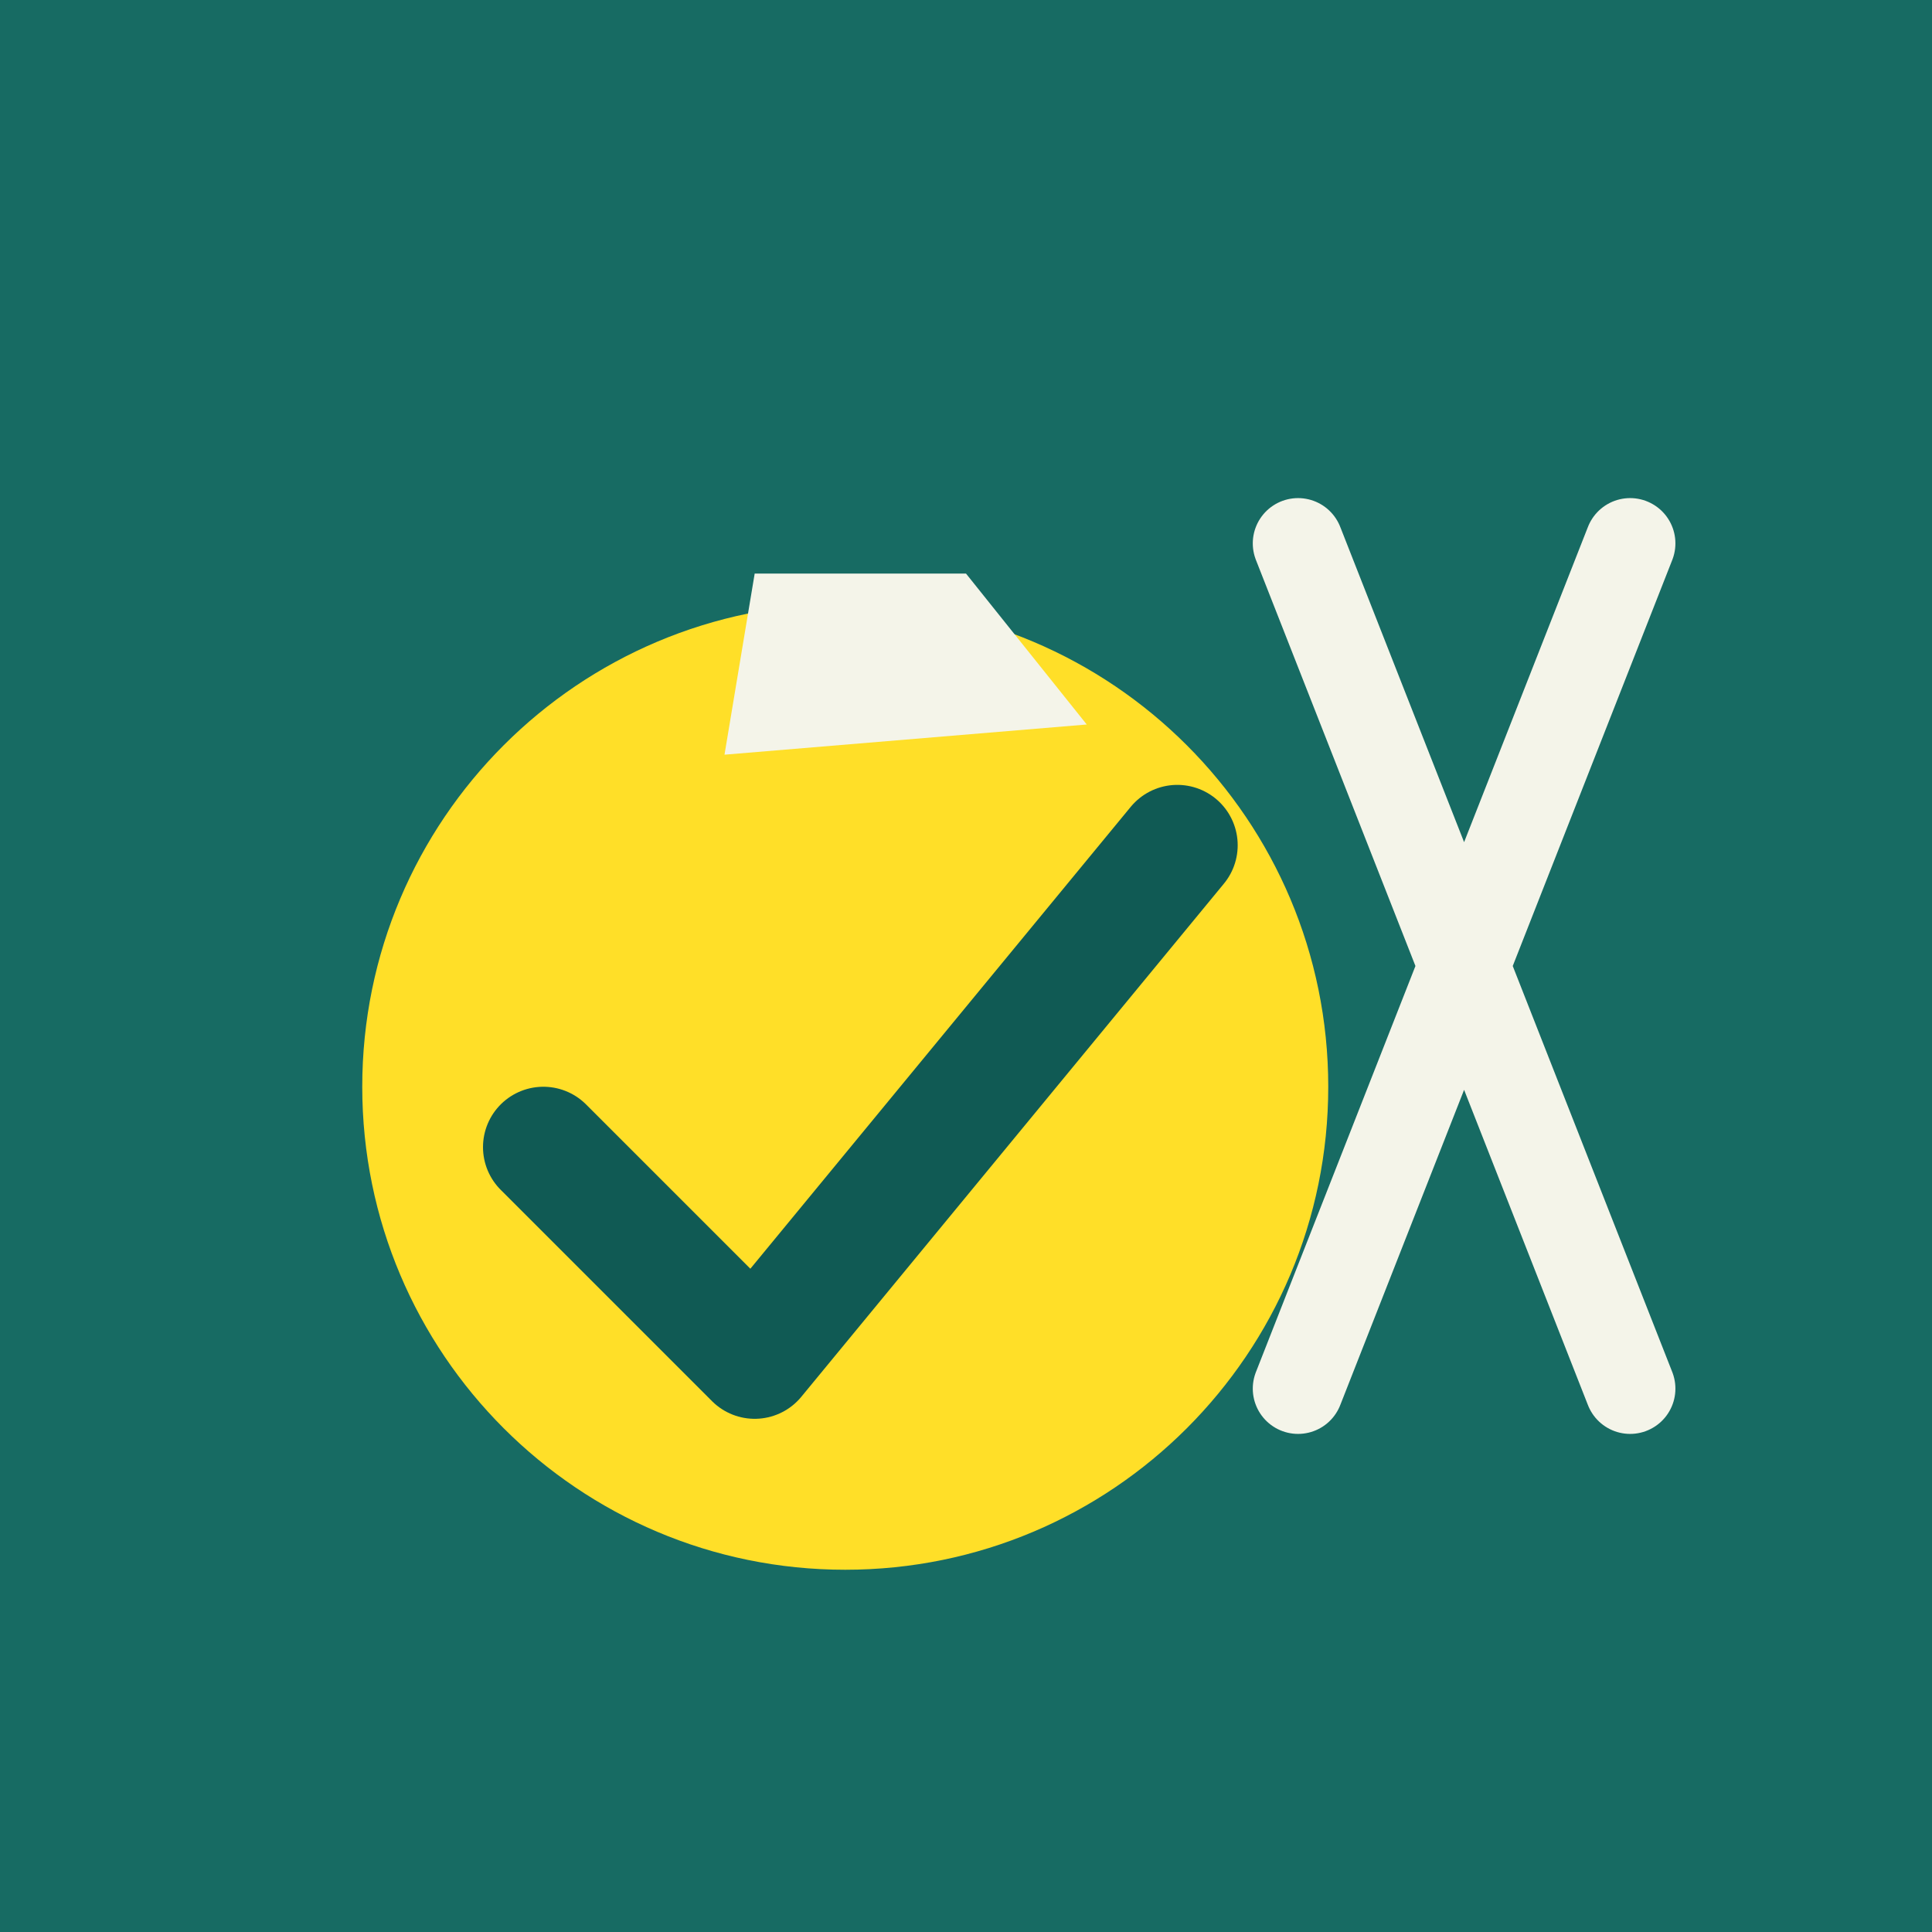
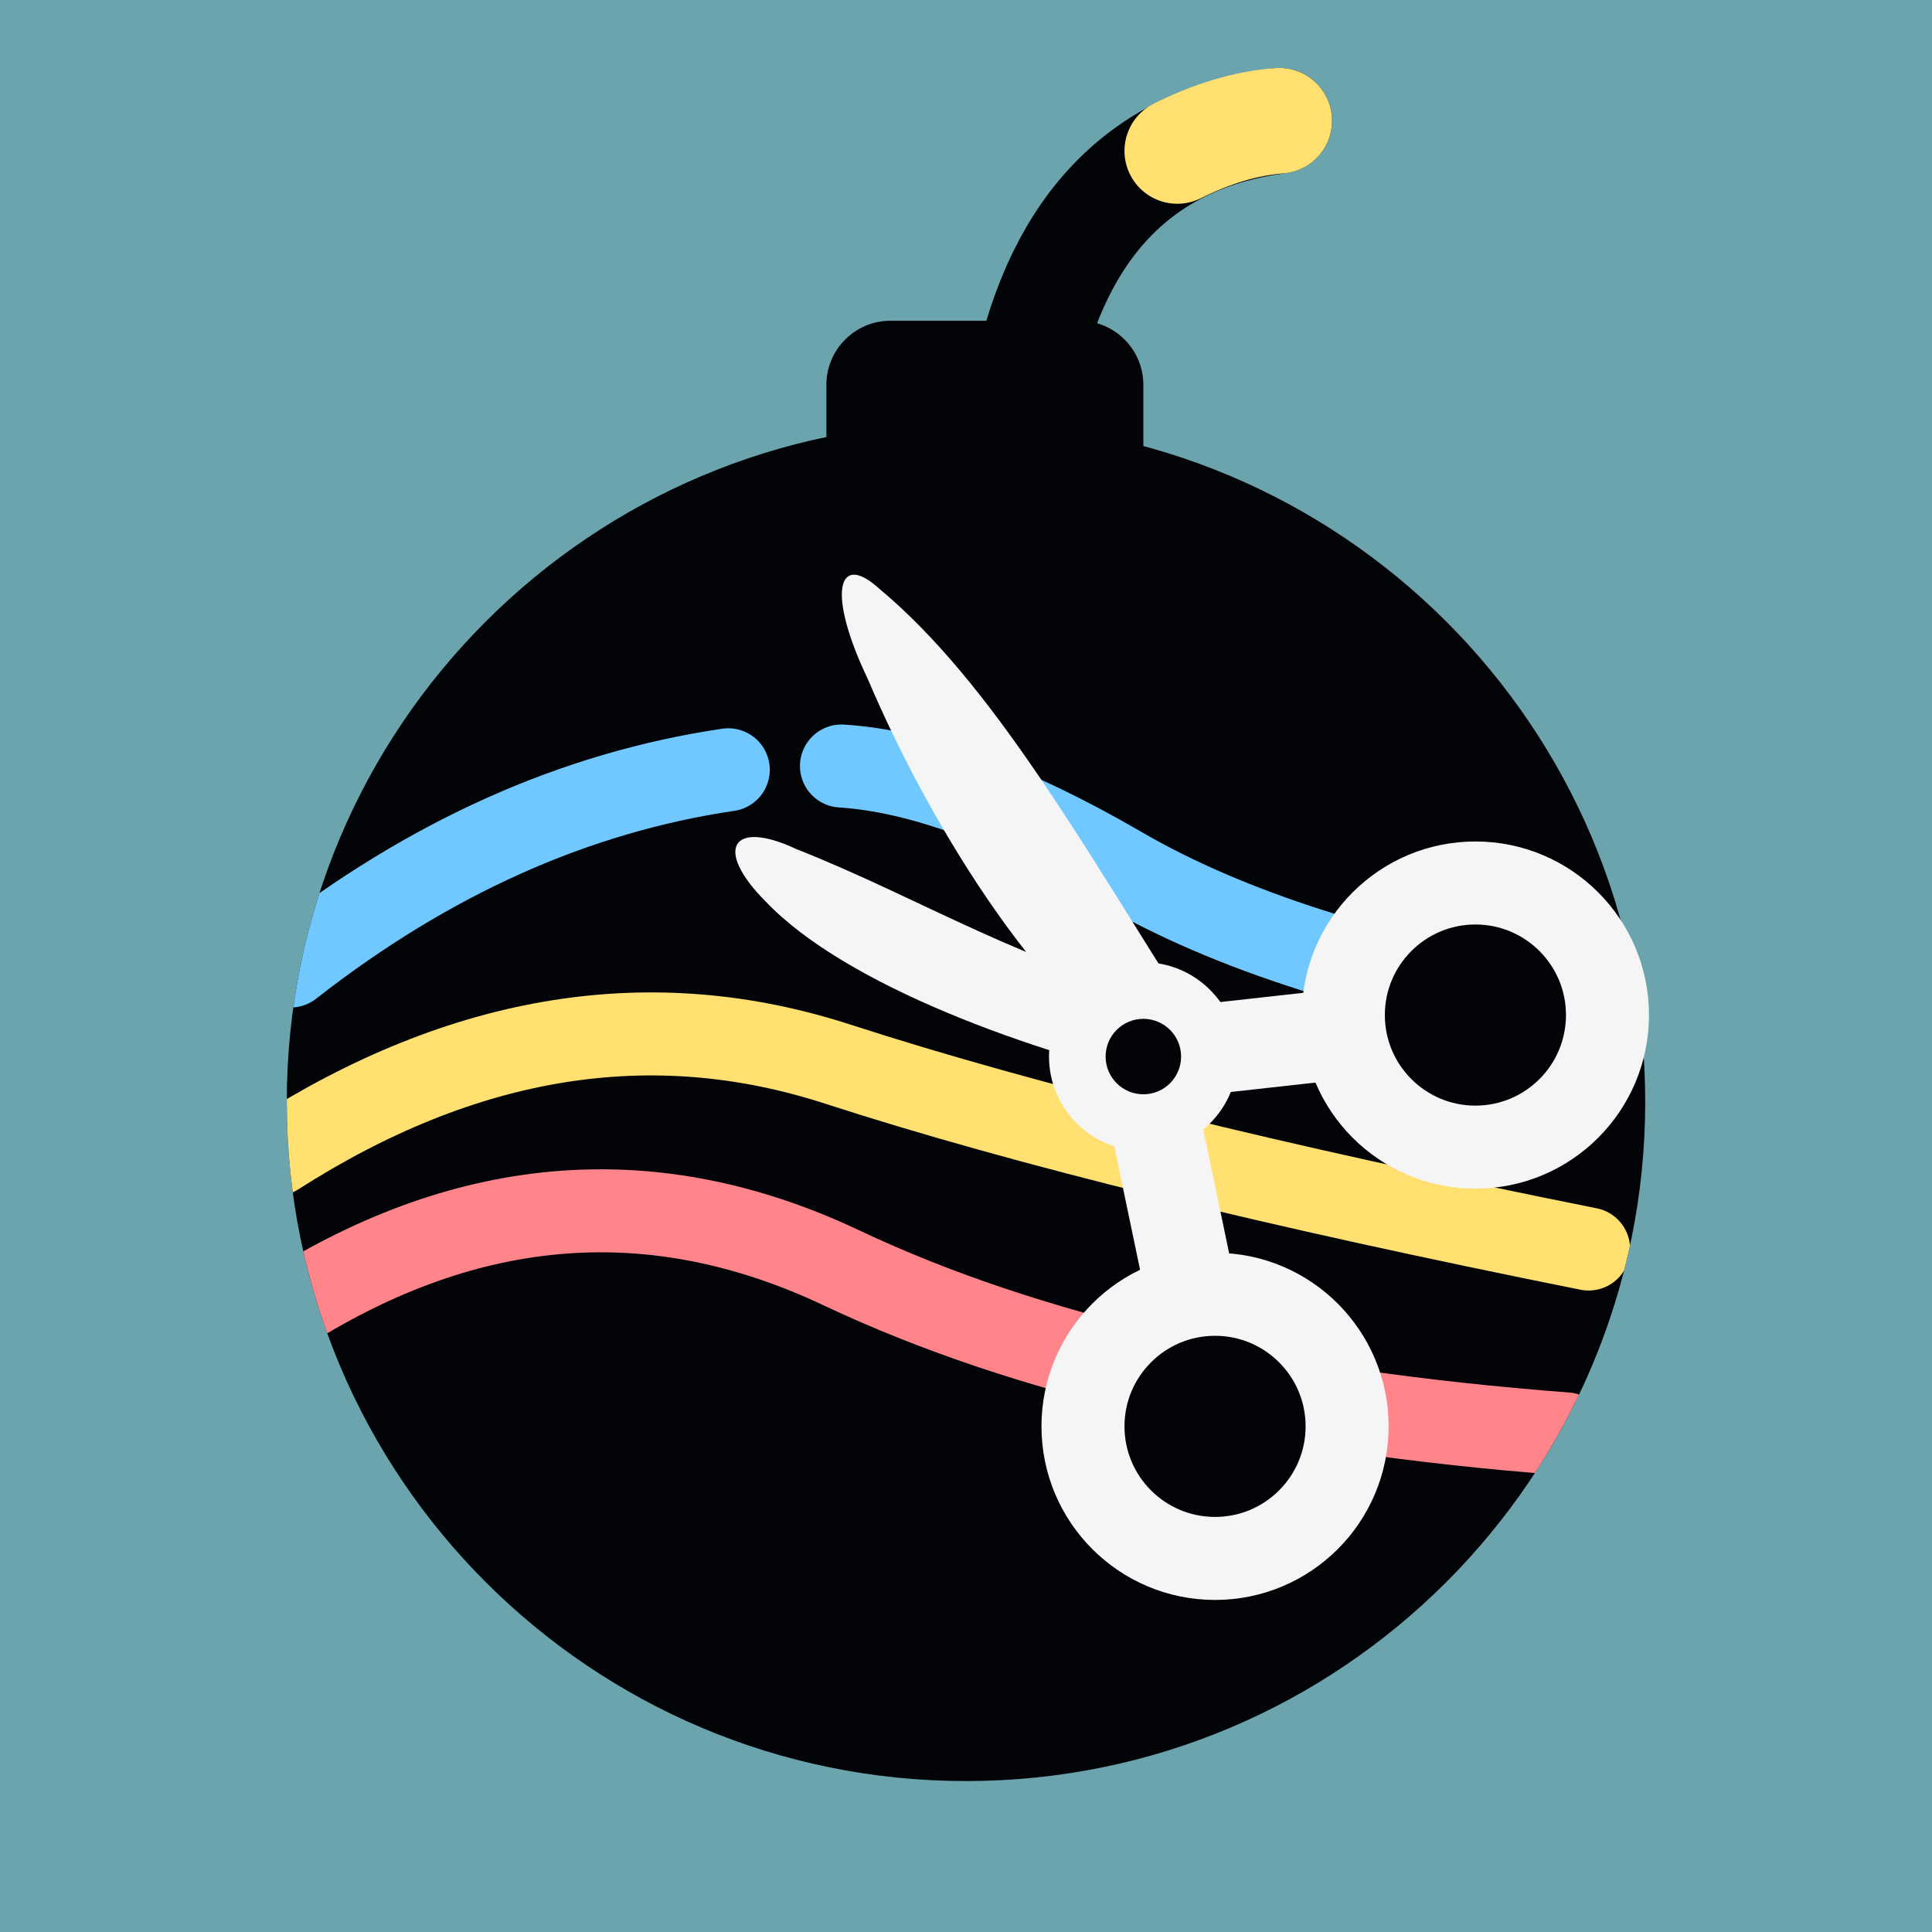
- <svg xmlns="http://www.w3.org/2000/svg" viewBox="0 0 64 64">
-   <rect width="64" height="64" fill="#176b63" />
-   <circle cx="28" cy="36" r="16" fill="#ffdf28" />
-   <path d="M25 19h7l4 5-12 1z" fill="#f4f4e9" />
-   <path d="m18 38 7 7 14-17" fill="none" stroke="#105a54" stroke-linecap="round" stroke-linejoin="round" stroke-width="4" />
-   <path d="m43 18 11 28M54 18 43 46" fill="none" stroke="#f4f4e9" stroke-linecap="round" stroke-width="3" />
+ <svg xmlns="http://www.w3.org/2000/svg" width="512" height="512" viewBox="0 0 512 512" role="img" aria-labelledby="title desc">
+   <defs>
+     <clipPath id="bomb-body">
+       <circle cx="256" cy="292" r="180" />
+     </clipPath>
+   </defs>
+   <rect width="512" height="512" fill="#6ba4ad" />
+   <path d="M272 100 Q285 39 339 32" fill="none" stroke="#030408" stroke-width="28" stroke-linecap="round" />
+   <path d="M312 40 Q326 33 339 32" fill="none" stroke="#ffe071" stroke-width="28" stroke-linecap="round" />
+   <rect x="219" y="85" width="84" height="55" rx="17" fill="#030408" />
+   <circle cx="256" cy="292" r="180" fill="#030408" />
+   <g clip-path="url(#bomb-body)" fill="none" stroke-width="22" stroke-linecap="round">
+     <path d="M77 256 Q132 213 193 204 M223 203 Q254 205 297 230 T413 267" stroke="#70c8ff" />
+     <path d="M73 306 Q148 258 222 282 T421 331" stroke="#ffe071" />
+     <path d="M76 347 Q149 301 223 336 T415 380" stroke="#ff858a" />
+   </g>
+   <g fill="#f5f5f5">
+     <path d="M310 287 C278 270 247 220 230 180 C219 157 222 146 233 156 C263 181 287 224 315 268 Z" />
+     <path d="M314 288 C273 279 224 261 203 239 C189 225 194 217 211 225 C244 238 274 257 309 264 Z" />
+     <circle cx="303" cy="280" r="25" />
+   </g>
+   <g fill="none" stroke="#f5f5f5" stroke-width="24" stroke-linecap="round">
+     <path d="M302 280 L365 273 M303 282 L317 349" />
+   </g>
+   <g fill="#030408" stroke="#f5f5f5" stroke-width="22">
+     <circle cx="391" cy="269" r="35" />
+     <circle cx="322" cy="378" r="35" />
+   </g>
+   <circle cx="303" cy="280" r="10" fill="#030408" />
</svg>
